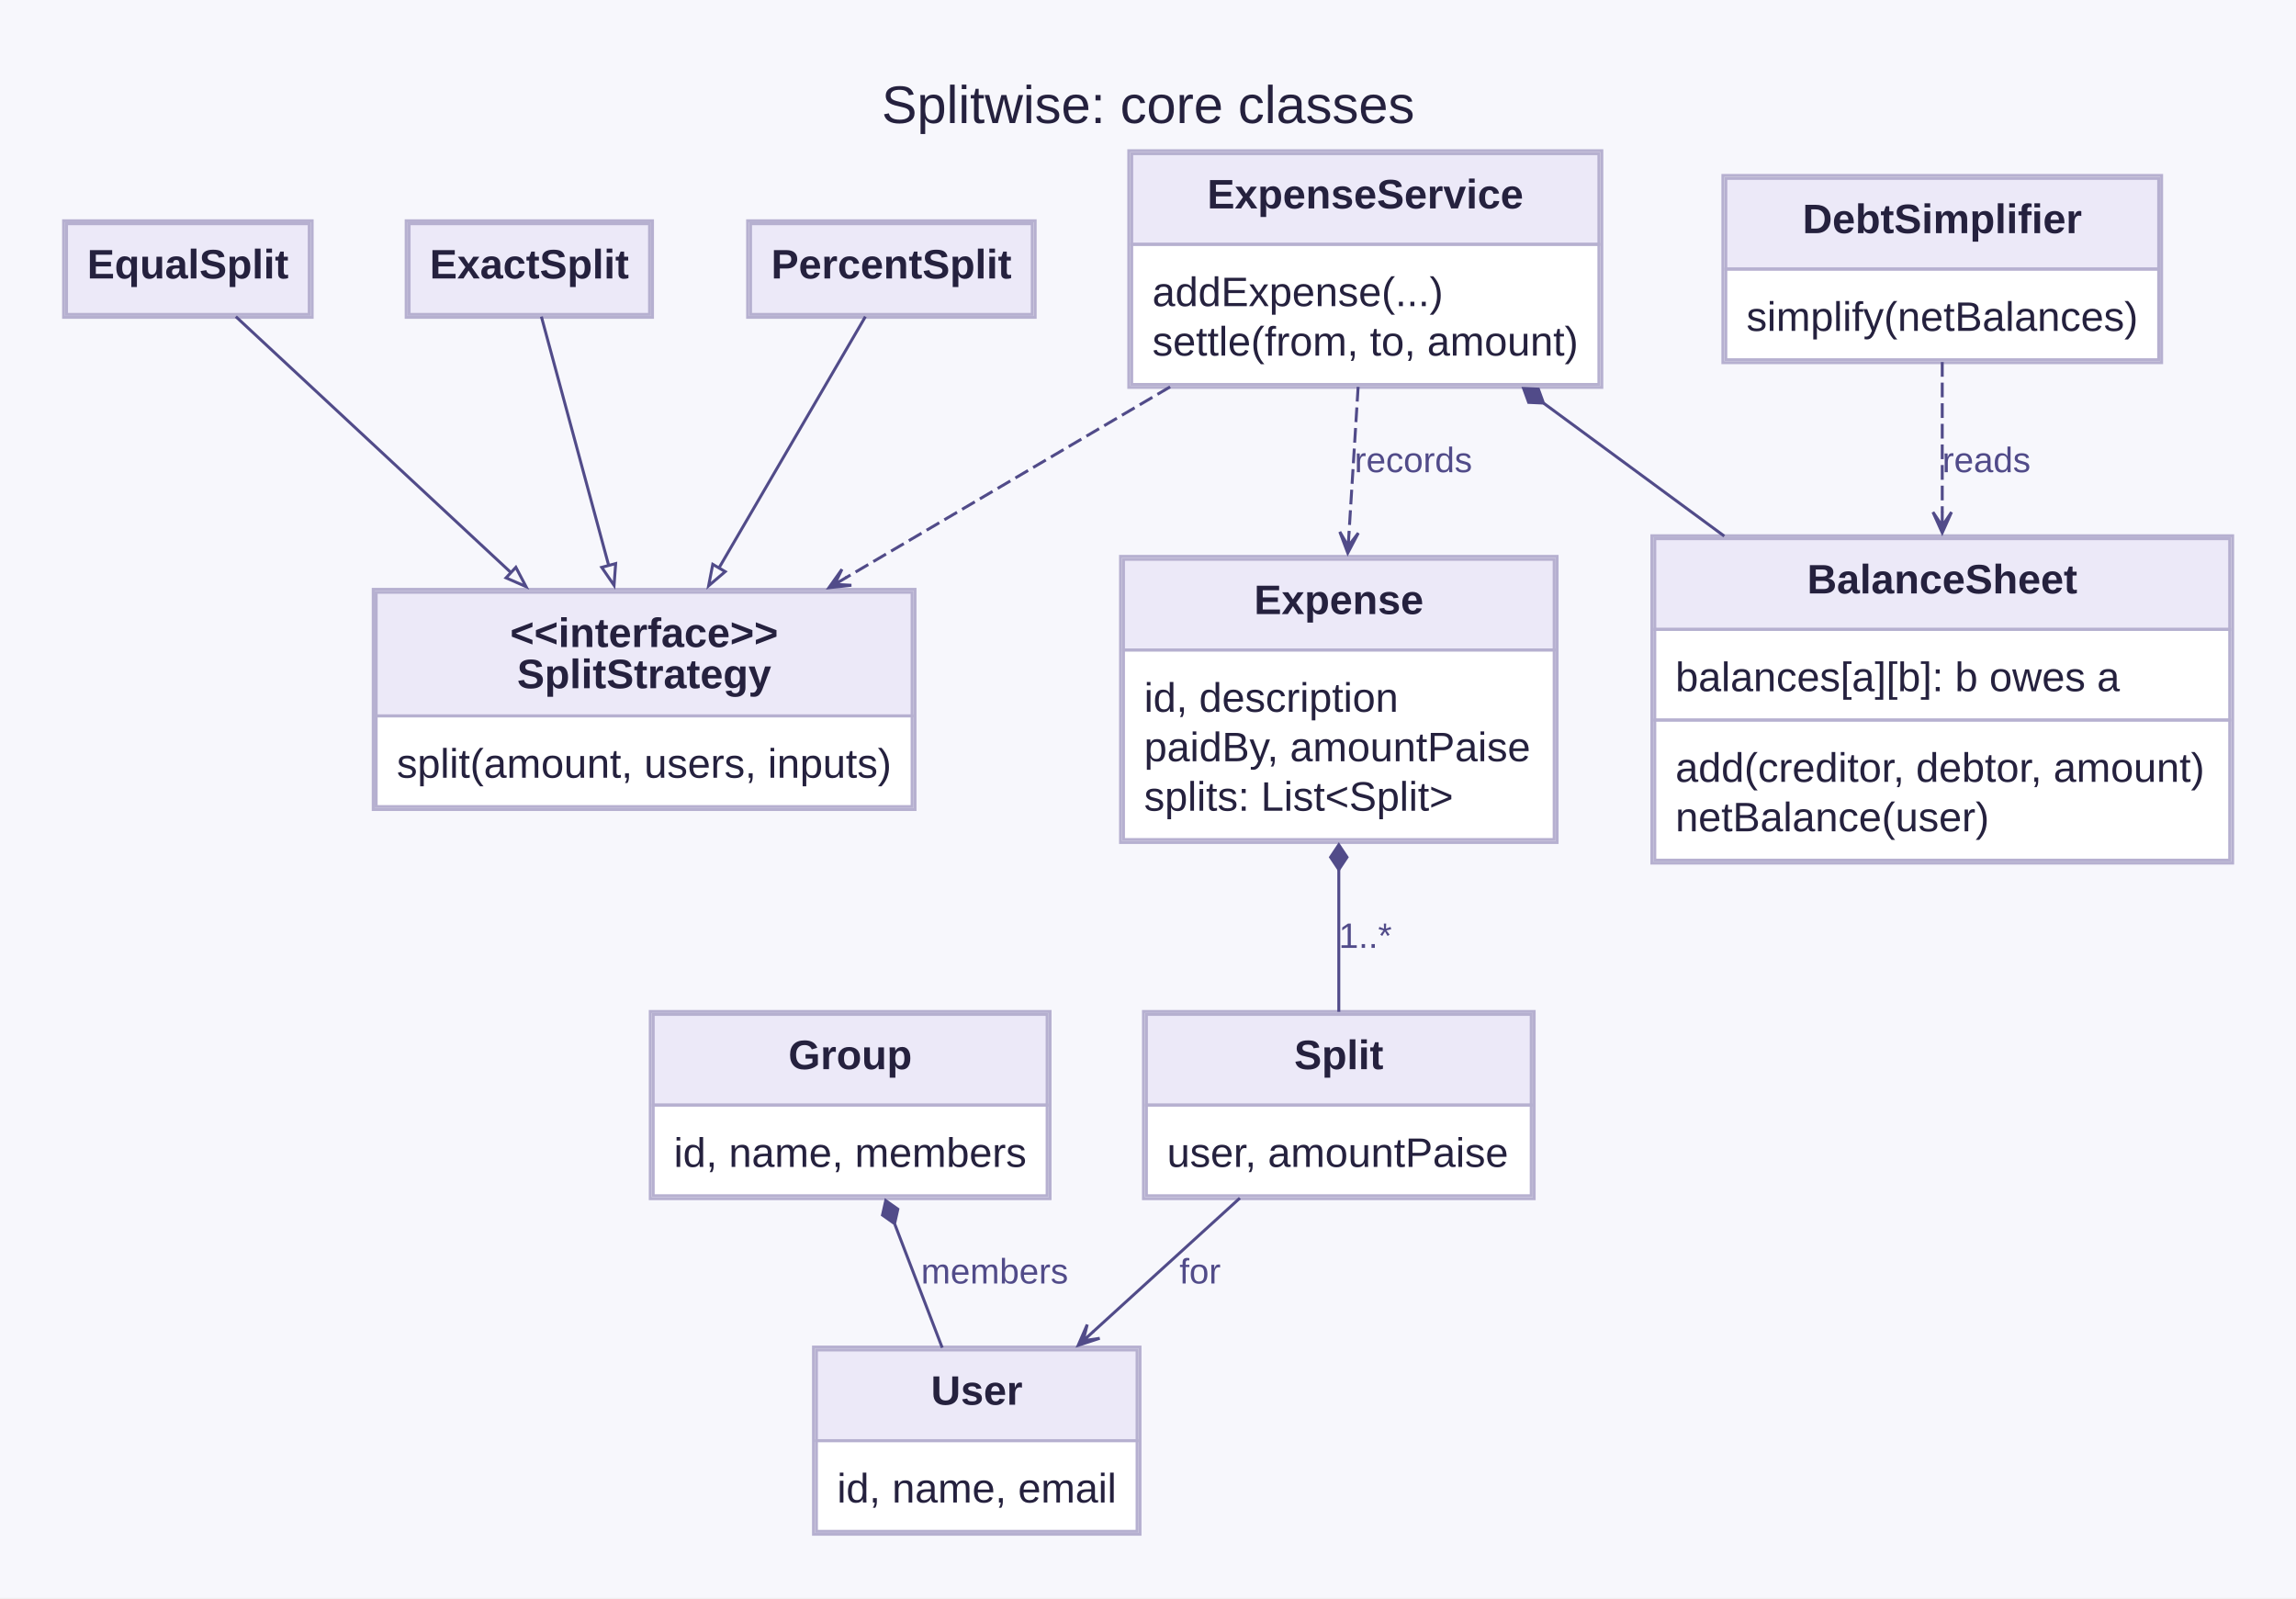
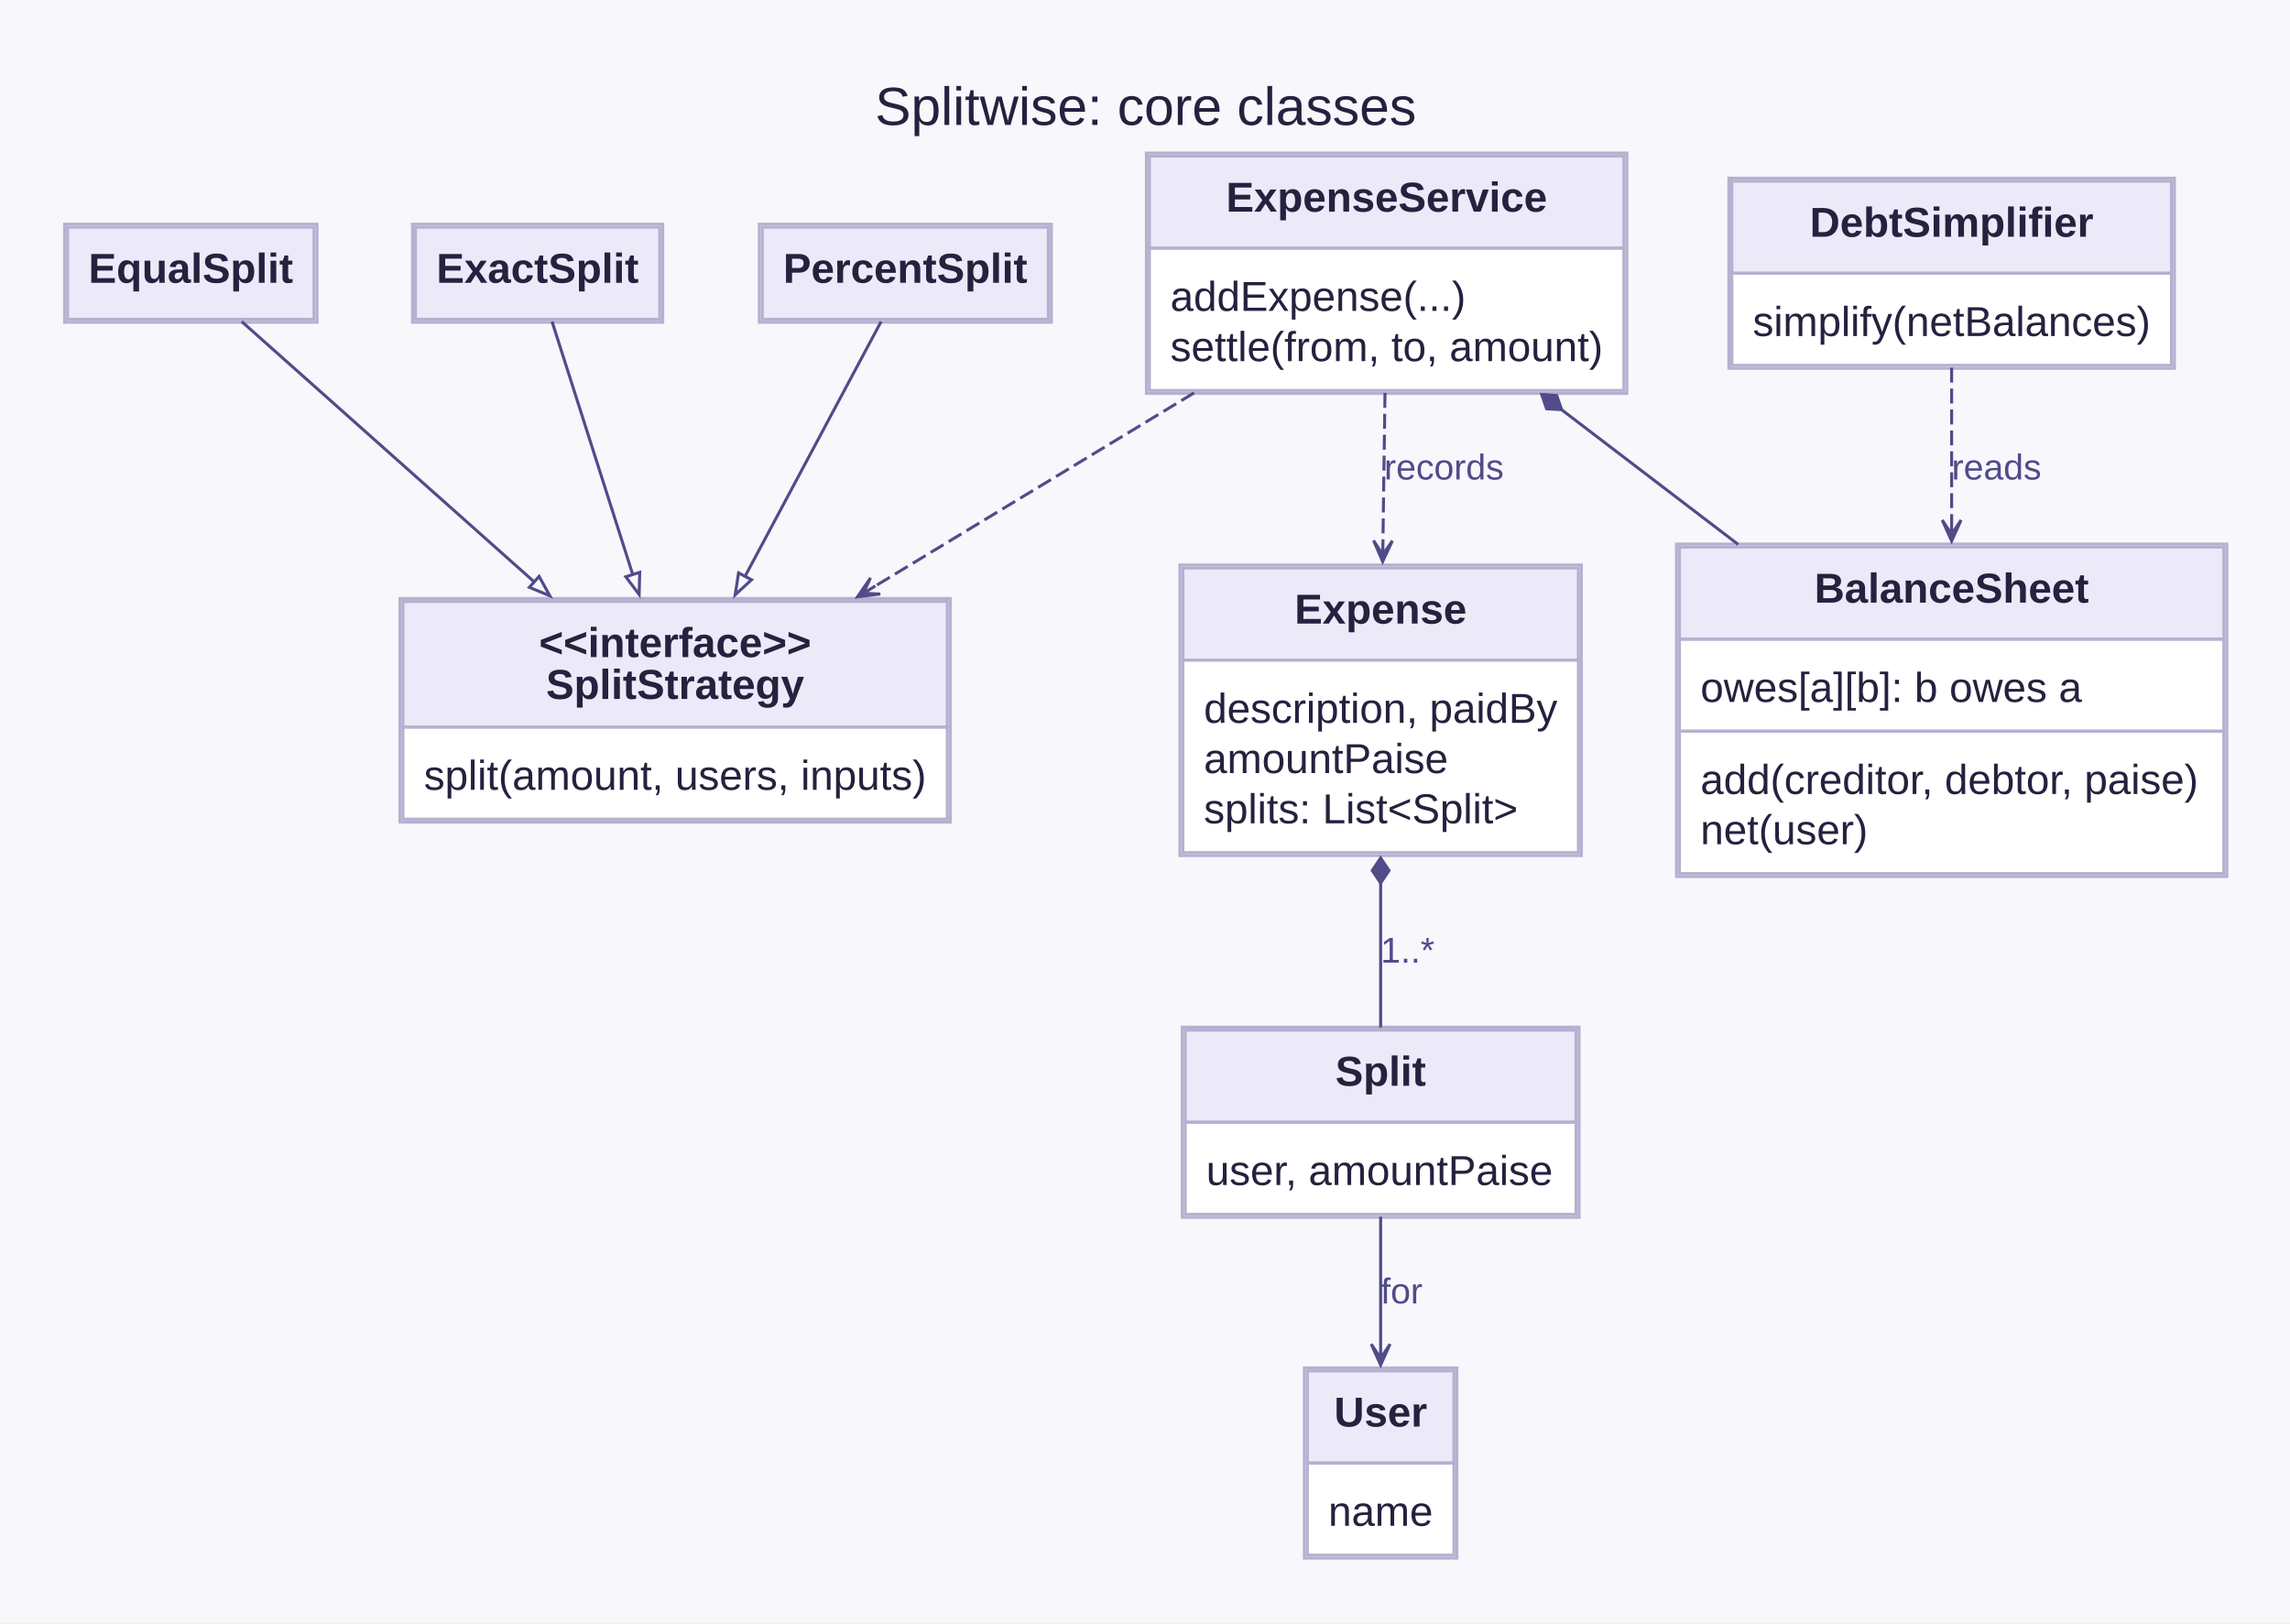
- <svg xmlns="http://www.w3.org/2000/svg" width="780pt" height="543pt" viewBox="0.00 0.00 780.00 543.00" role="img" aria-labelledby="lld-10-classes-title lld-10-classes-desc">
+ <svg xmlns="http://www.w3.org/2000/svg" width="766pt" height="543pt" viewBox="0.00 0.00 766.00 543.00" role="img" aria-labelledby="lld-10-classes-title lld-10-classes-desc">
  <g id="graph0" class="graph" transform="scale(1 1) rotate(0) translate(21.6 521.2)">
-     <polygon fill="#f7f7fc" stroke="none" points="-21.6,21.6 -21.6,-521.2 758.48,-521.2 758.48,21.6 -21.6,21.6" />
-     <text xml:space="preserve" text-anchor="middle" x="368.44" y="-479.4" font-family="Arial" font-size="18.00" fill="#25213e">Splitwise: core classes</text>
+     <polygon fill="#f7f7fc" stroke="none" points="-21.6,21.6 -21.6,-521.2 744.87,-521.2 744.87,21.6 -21.6,21.6" />
+     <text xml:space="preserve" text-anchor="middle" x="361.63" y="-479.4" font-family="Arial" font-size="18.00" fill="#25213e">Splitwise: core classes</text>
    <g id="node1" class="node">
-       <path fill="#b6b0d0" stroke="none" d="M323.13,-177.6C323.13,-177.6 211.31,-177.6 211.31,-177.6 205.31,-177.6 199.31,-171.6 199.31,-165.6 199.31,-165.6 199.31,-126 199.31,-126 199.31,-120 205.31,-114 211.31,-114 211.31,-114 323.13,-114 323.13,-114 329.13,-114 335.13,-120 335.13,-126 335.13,-126 335.13,-165.6 335.13,-165.6 335.13,-171.6 329.13,-177.6 323.13,-177.6" />
-       <polygon fill="#ffffff" stroke="none" points="199.31,-114 199.31,-177.6 335.13,-177.6 335.13,-114 199.31,-114" />
-       <polygon fill="none" stroke="#b6b0d0" points="199.31,-114 199.31,-177.6 335.13,-177.6 335.13,-114 199.31,-114" />
-       <polygon fill="#ece9f8" stroke="none" points="200.31,-145.8 200.31,-176.6 334.13,-176.6 334.13,-145.8 200.31,-145.8" />
-       <polygon fill="none" stroke="#b6b0d0" points="200.31,-145.8 200.31,-176.6 334.13,-176.6 334.13,-145.8 200.31,-145.8" />
-       <text xml:space="preserve" text-anchor="start" x="246.23" y="-158" font-family="Arial" font-weight="bold" font-size="14.00" fill="#25213e">Group</text>
-       <polygon fill="none" stroke="#b6b0d0" points="200.31,-115 200.31,-145.8 334.13,-145.8 334.13,-115 200.31,-115" />
-       <text xml:space="preserve" text-anchor="start" x="207.31" y="-124.8" font-family="Arial" font-size="14.00" fill="#25213e">id, name, members</text>
+       <path fill="#b6b0d0" stroke="none" d="M453.73,-63.6C453.73,-63.6 426.71,-63.6 426.71,-63.6 420.71,-63.6 414.71,-57.6 414.71,-51.6 414.71,-51.6 414.71,-12 414.71,-12 414.71,-6 420.71,0 426.71,0 426.71,0 453.73,0 453.73,0 459.73,0 465.73,-6 465.73,-12 465.73,-12 465.73,-51.6 465.73,-51.6 465.73,-57.6 459.73,-63.6 453.73,-63.6" />
+       <polygon fill="#ffffff" stroke="none" points="414.71,0 414.71,-63.6 465.73,-63.6 465.73,0 414.71,0" />
+       <polygon fill="none" stroke="#b6b0d0" points="414.71,0 414.71,-63.6 465.73,-63.6 465.73,0 414.71,0" />
+       <polygon fill="#ece9f8" stroke="none" points="415.71,-31.8 415.71,-62.6 464.73,-62.6 464.73,-31.8 415.71,-31.8" />
+       <polygon fill="none" stroke="#b6b0d0" points="415.71,-31.8 415.71,-62.6 464.73,-62.6 464.73,-31.8 415.71,-31.8" />
+       <text xml:space="preserve" text-anchor="start" x="424.66" y="-44" font-family="Arial" font-weight="bold" font-size="14.00" fill="#25213e">User</text>
+       <polygon fill="none" stroke="#b6b0d0" points="415.71,-1 415.71,-31.8 464.73,-31.8 464.73,-1 415.71,-1" />
+       <text xml:space="preserve" text-anchor="start" x="422.71" y="-10.8" font-family="Arial" font-size="14.00" fill="#25213e">name</text>
    </g>
    <g id="node2" class="node">
-       <path fill="#b6b0d0" stroke="none" d="M353.69,-63.6C353.69,-63.6 266.76,-63.6 266.76,-63.6 260.76,-63.6 254.76,-57.6 254.76,-51.6 254.76,-51.6 254.76,-12 254.76,-12 254.76,-6 260.76,0 266.76,0 266.76,0 353.69,0 353.69,0 359.69,0 365.69,-6 365.69,-12 365.69,-12 365.69,-51.6 365.69,-51.6 365.69,-57.6 359.69,-63.6 353.69,-63.6" />
-       <polygon fill="#ffffff" stroke="none" points="254.76,0 254.76,-63.6 365.69,-63.6 365.69,0 254.76,0" />
-       <polygon fill="none" stroke="#b6b0d0" points="254.76,0 254.76,-63.6 365.69,-63.6 365.69,0 254.76,0" />
-       <polygon fill="#ece9f8" stroke="none" points="255.76,-31.8 255.76,-62.6 364.69,-62.6 364.69,-31.8 255.76,-31.8" />
-       <polygon fill="none" stroke="#b6b0d0" points="255.76,-31.8 255.76,-62.6 364.69,-62.6 364.69,-31.8 255.76,-31.8" />
-       <text xml:space="preserve" text-anchor="start" x="294.66" y="-44" font-family="Arial" font-weight="bold" font-size="14.00" fill="#25213e">User</text>
-       <polygon fill="none" stroke="#b6b0d0" points="255.76,-1 255.76,-31.8 364.69,-31.8 364.69,-1 255.76,-1" />
-       <text xml:space="preserve" text-anchor="start" x="262.76" y="-10.8" font-family="Arial" font-size="14.00" fill="#25213e">id, name, email</text>
+       <path fill="#b6b0d0" stroke="none" d="M495.37,-332.2C495.37,-332.2 385.08,-332.2 385.08,-332.2 379.08,-332.2 373.08,-326.2 373.08,-320.2 373.08,-320.2 373.08,-247 373.08,-247 373.08,-241 379.08,-235 385.08,-235 385.08,-235 495.37,-235 495.37,-235 501.37,-235 507.37,-241 507.37,-247 507.37,-247 507.37,-320.2 507.37,-320.2 507.37,-326.2 501.37,-332.2 495.37,-332.2" />
+       <polygon fill="#ffffff" stroke="none" points="373.08,-235 373.08,-332.2 507.37,-332.2 507.37,-235 373.08,-235" />
+       <polygon fill="none" stroke="#b6b0d0" points="373.08,-235 373.08,-332.2 507.37,-332.2 507.37,-235 373.08,-235" />
+       <polygon fill="#ece9f8" stroke="none" points="374.08,-300.4 374.08,-331.2 506.37,-331.2 506.37,-300.4 374.08,-300.4" />
+       <polygon fill="none" stroke="#b6b0d0" points="374.08,-300.4 374.08,-331.2 506.37,-331.2 506.37,-300.4 374.08,-300.4" />
+       <text xml:space="preserve" text-anchor="start" x="411.43" y="-312.6" font-family="Arial" font-weight="bold" font-size="14.00" fill="#25213e">Expense</text>
+       <polygon fill="none" stroke="#b6b0d0" points="374.08,-236 374.08,-300.4 506.37,-300.4 506.37,-236 374.08,-236" />
+       <text xml:space="preserve" text-anchor="start" x="381.08" y="-279.4" font-family="Arial" font-size="14.00" fill="#25213e">description, paidBy</text>
+       <text xml:space="preserve" text-anchor="start" x="381.08" y="-262.6" font-family="Arial" font-size="14.00" fill="#25213e">amountPaise</text>
+       <text xml:space="preserve" text-anchor="start" x="381.08" y="-245.8" font-family="Arial" font-size="14.00" fill="#25213e">splits: List&lt;Split&gt;</text>
+     </g>
+     <g id="node3" class="node">
+       <path fill="#b6b0d0" stroke="none" d="M494.59,-177.6C494.59,-177.6 385.86,-177.6 385.86,-177.6 379.86,-177.6 373.86,-171.6 373.86,-165.6 373.86,-165.6 373.86,-126 373.86,-126 373.86,-120 379.86,-114 385.86,-114 385.86,-114 494.59,-114 494.59,-114 500.59,-114 506.59,-120 506.59,-126 506.59,-126 506.59,-165.6 506.59,-165.6 506.59,-171.6 500.59,-177.6 494.59,-177.6" />
+       <polygon fill="#ffffff" stroke="none" points="373.86,-114 373.86,-177.6 506.59,-177.6 506.59,-114 373.86,-114" />
+       <polygon fill="none" stroke="#b6b0d0" points="373.86,-114 373.86,-177.6 506.59,-177.6 506.59,-114 373.86,-114" />
+       <polygon fill="#ece9f8" stroke="none" points="374.86,-145.8 374.86,-176.6 505.59,-176.6 505.59,-145.8 374.86,-145.8" />
+       <polygon fill="none" stroke="#b6b0d0" points="374.86,-145.8 374.86,-176.6 505.59,-176.6 505.59,-145.8 374.86,-145.8" />
+       <text xml:space="preserve" text-anchor="start" x="425.06" y="-158" font-family="Arial" font-weight="bold" font-size="14.00" fill="#25213e">Split</text>
+       <polygon fill="none" stroke="#b6b0d0" points="374.86,-115 374.86,-145.8 505.59,-145.8 505.59,-115 374.86,-115" />
+       <text xml:space="preserve" text-anchor="start" x="381.86" y="-124.8" font-family="Arial" font-size="14.00" fill="#25213e">user, amountPaise</text>
    </g>
    <g id="edge1" class="edge">
-       <path fill="none" stroke="#514b89" d="M282.36,-105.38C287.65,-91.59 293.51,-76.33 298.49,-63.37" />
-       <polygon fill="#514b89" stroke="#514b89" points="282.31,-105.51 283.42,-110.44 279.3,-113.35 278.19,-108.43 282.31,-105.51" />
-       <text xml:space="preserve" text-anchor="middle" x="316.3" y="-85.2" font-family="Arial" font-size="12.00" fill="#514b89">members</text>
+       <path fill="none" stroke="#514b89" d="M440.22,-225.99C440.22,-209.37 440.22,-191.82 440.22,-177.48" />
+       <polygon fill="#514b89" stroke="#514b89" points="440.22,-225.8 443.02,-230 440.22,-234.2 437.42,-230 440.22,-225.8" />
+       <text xml:space="preserve" text-anchor="middle" x="449.23" y="-199.2" font-family="Arial" font-size="12.00" fill="#514b89">1..*</text>
    </g>
-     <g id="node3" class="node">
-       <path fill="#b6b0d0" stroke="none" d="M495.38,-332.2C495.38,-332.2 371.07,-332.2 371.07,-332.2 365.07,-332.2 359.07,-326.2 359.07,-320.2 359.07,-320.2 359.07,-247 359.07,-247 359.07,-241 365.07,-235 371.07,-235 371.07,-235 495.38,-235 495.38,-235 501.38,-235 507.38,-241 507.38,-247 507.38,-247 507.38,-320.2 507.38,-320.2 507.38,-326.2 501.38,-332.2 495.38,-332.2" />
-       <polygon fill="#ffffff" stroke="none" points="359.07,-235 359.07,-332.2 507.38,-332.2 507.38,-235 359.07,-235" />
-       <polygon fill="none" stroke="#b6b0d0" points="359.07,-235 359.07,-332.2 507.38,-332.2 507.38,-235 359.07,-235" />
-       <polygon fill="#ece9f8" stroke="none" points="360.07,-300.4 360.07,-331.2 506.38,-331.2 506.38,-300.4 360.07,-300.4" />
-       <polygon fill="none" stroke="#b6b0d0" points="360.07,-300.4 360.07,-331.2 506.38,-331.2 506.38,-300.4 360.07,-300.4" />
-       <text xml:space="preserve" text-anchor="start" x="404.43" y="-312.6" font-family="Arial" font-weight="bold" font-size="14.00" fill="#25213e">Expense</text>
-       <polygon fill="none" stroke="#b6b0d0" points="360.07,-236 360.07,-300.4 506.38,-300.4 506.38,-236 360.07,-236" />
-       <text xml:space="preserve" text-anchor="start" x="367.07" y="-279.4" font-family="Arial" font-size="14.00" fill="#25213e">id, description</text>
-       <text xml:space="preserve" text-anchor="start" x="367.07" y="-262.6" font-family="Arial" font-size="14.00" fill="#25213e">paidBy, amountPaise</text>
-       <text xml:space="preserve" text-anchor="start" x="367.07" y="-245.8" font-family="Arial" font-size="14.00" fill="#25213e">splits: List&lt;Split&gt;</text>
+     <g id="edge2" class="edge">
+       <path fill="none" stroke="#514b89" d="M440.22,-114.2C440.22,-100.98 440.22,-85.38 440.22,-71.39" />
+       <polygon fill="#514b89" stroke="#514b89" points="440.22,-64.59 443.37,-71.59 440.22,-66.87 440.22,-71.59 440.22,-71.59 440.22,-71.59 440.22,-66.87 437.07,-71.59 440.22,-64.59" />
+       <text xml:space="preserve" text-anchor="middle" x="447.23" y="-85.2" font-family="Arial" font-size="12.00" fill="#514b89">for</text>
    </g>
    <g id="node4" class="node">
-       <path fill="#b6b0d0" stroke="none" d="M487.59,-177.6C487.59,-177.6 378.86,-177.6 378.86,-177.6 372.86,-177.6 366.86,-171.6 366.86,-165.6 366.86,-165.6 366.86,-126 366.86,-126 366.86,-120 372.86,-114 378.86,-114 378.86,-114 487.59,-114 487.59,-114 493.59,-114 499.59,-120 499.59,-126 499.59,-126 499.59,-165.6 499.59,-165.6 499.59,-171.6 493.59,-177.6 487.59,-177.6" />
-       <polygon fill="#ffffff" stroke="none" points="366.86,-114 366.86,-177.6 499.59,-177.6 499.59,-114 366.86,-114" />
-       <polygon fill="none" stroke="#b6b0d0" points="366.86,-114 366.86,-177.6 499.59,-177.6 499.59,-114 366.86,-114" />
-       <polygon fill="#ece9f8" stroke="none" points="367.86,-145.8 367.86,-176.6 498.59,-176.6 498.59,-145.8 367.86,-145.8" />
-       <polygon fill="none" stroke="#b6b0d0" points="367.86,-145.8 367.86,-176.6 498.59,-176.6 498.59,-145.8 367.86,-145.8" />
-       <text xml:space="preserve" text-anchor="start" x="418.06" y="-158" font-family="Arial" font-weight="bold" font-size="14.00" fill="#25213e">Split</text>
-       <polygon fill="none" stroke="#b6b0d0" points="367.86,-115 367.86,-145.8 498.59,-145.8 498.59,-115 367.86,-115" />
-       <text xml:space="preserve" text-anchor="start" x="374.86" y="-124.8" font-family="Arial" font-size="14.00" fill="#25213e">user, amountPaise</text>
-     </g>
-     <g id="edge2" class="edge">
-       <path fill="none" stroke="#514b89" d="M433.22,-225.99C433.22,-209.37 433.22,-191.82 433.22,-177.48" />
-       <polygon fill="#514b89" stroke="#514b89" points="433.22,-225.8 436.02,-230 433.22,-234.2 430.42,-230 433.22,-225.8" />
-       <text xml:space="preserve" text-anchor="middle" x="442.23" y="-199.2" font-family="Arial" font-size="12.00" fill="#514b89">1..*</text>
-     </g>
-     <g id="edge3" class="edge">
-       <path fill="none" stroke="#514b89" d="M399.61,-114.2C384.16,-100.12 365.72,-83.33 349.61,-68.67" />
-       <polygon fill="#514b89" stroke="#514b89" points="344.69,-64.19 351.99,-66.57 346.38,-65.72 349.87,-68.9 349.87,-68.9 349.87,-68.9 346.38,-65.72 347.75,-71.23 344.69,-64.19" />
-       <text xml:space="preserve" text-anchor="middle" x="386.09" y="-85.2" font-family="Arial" font-size="12.00" fill="#514b89">for</text>
+       <path fill="#b6b0d0" stroke="none" d="M284.26,-321C284.26,-321 124.19,-321 124.19,-321 118.19,-321 112.19,-315 112.19,-309 112.19,-309 112.19,-258.2 112.19,-258.2 112.19,-252.2 118.19,-246.2 124.19,-246.2 124.19,-246.2 284.26,-246.2 284.26,-246.2 290.26,-246.2 296.26,-252.2 296.26,-258.2 296.26,-258.2 296.26,-309 296.26,-309 296.26,-315 290.26,-321 284.26,-321" />
+       <polygon fill="#ffffff" stroke="none" points="112.19,-246.2 112.19,-321 296.26,-321 296.26,-246.2 112.19,-246.2" />
+       <polygon fill="none" stroke="#b6b0d0" points="112.19,-246.2 112.19,-321 296.26,-321 296.26,-246.2 112.19,-246.2" />
+       <polygon fill="#ece9f8" stroke="none" points="113.19,-278 113.19,-320 295.26,-320 295.26,-278 113.19,-278" />
+       <polygon fill="none" stroke="#b6b0d0" points="113.19,-278 113.19,-320 295.26,-320 295.26,-278 113.19,-278" />
+       <text xml:space="preserve" text-anchor="start" x="158.69" y="-301.4" font-family="Arial" font-weight="bold" font-size="14.00" fill="#25213e">&lt;&lt;interface&gt;&gt;</text>
+       <text xml:space="preserve" text-anchor="start" x="161.05" y="-287.4" font-family="Arial" font-weight="bold" font-size="14.00" fill="#25213e">SplitStrategy</text>
+       <polygon fill="none" stroke="#b6b0d0" points="113.19,-247.2 113.19,-278 295.26,-278 295.26,-247.2 113.19,-247.2" />
+       <text xml:space="preserve" text-anchor="start" x="120.19" y="-257" font-family="Arial" font-size="14.00" fill="#25213e">split(amount, users, inputs)</text>
    </g>
    <g id="node5" class="node">
-       <path fill="#b6b0d0" stroke="none" d="M277.26,-321C277.26,-321 117.19,-321 117.19,-321 111.19,-321 105.19,-315 105.19,-309 105.19,-309 105.19,-258.2 105.19,-258.2 105.19,-252.2 111.19,-246.2 117.19,-246.2 117.19,-246.2 277.26,-246.2 277.26,-246.2 283.26,-246.2 289.26,-252.2 289.26,-258.2 289.26,-258.2 289.26,-309 289.26,-309 289.26,-315 283.26,-321 277.26,-321" />
-       <polygon fill="#ffffff" stroke="none" points="105.19,-246.2 105.19,-321 289.26,-321 289.26,-246.2 105.19,-246.2" />
-       <polygon fill="none" stroke="#b6b0d0" points="105.19,-246.2 105.19,-321 289.26,-321 289.26,-246.2 105.19,-246.2" />
-       <polygon fill="#ece9f8" stroke="none" points="106.19,-278 106.19,-320 288.26,-320 288.26,-278 106.19,-278" />
-       <polygon fill="none" stroke="#b6b0d0" points="106.19,-278 106.19,-320 288.26,-320 288.26,-278 106.19,-278" />
-       <text xml:space="preserve" text-anchor="start" x="151.69" y="-301.4" font-family="Arial" font-weight="bold" font-size="14.00" fill="#25213e">&lt;&lt;interface&gt;&gt;</text>
-       <text xml:space="preserve" text-anchor="start" x="154.05" y="-287.4" font-family="Arial" font-weight="bold" font-size="14.00" fill="#25213e">SplitStrategy</text>
-       <polygon fill="none" stroke="#b6b0d0" points="106.19,-247.2 106.19,-278 288.26,-278 288.26,-247.2 106.19,-247.2" />
-       <text xml:space="preserve" text-anchor="start" x="113.19" y="-257" font-family="Arial" font-size="14.00" fill="#25213e">split(amount, users, inputs)</text>
-     </g>
-     <g id="node6" class="node">
      <path fill="#b6b0d0" stroke="none" d="M73.51,-446.2C73.51,-446.2 10.93,-446.2 10.93,-446.2 5.47,-446.2 0,-440.73 0,-435.27 0,-435.27 0,-424.33 0,-424.33 0,-418.87 5.47,-413.4 10.93,-413.4 10.93,-413.4 73.51,-413.4 73.51,-413.4 78.98,-413.4 84.45,-418.87 84.45,-424.33 84.45,-424.33 84.45,-435.27 84.45,-435.27 84.45,-440.73 78.98,-446.2 73.51,-446.2" />
      <polygon fill="#ffffff" stroke="none" points="0,-413.4 0,-446.2 84.45,-446.2 84.45,-413.4 0,-413.4" />
      <polygon fill="none" stroke="#b6b0d0" points="0,-413.4 0,-446.2 84.45,-446.2 84.45,-413.4 0,-413.4" />
      <polygon fill="#ece9f8" stroke="none" points="1,-414.4 1,-445.2 83.45,-445.2 83.45,-414.4 1,-414.4" />
      <polygon fill="none" stroke="#b6b0d0" points="1,-414.4 1,-445.2 83.45,-445.2 83.45,-414.4 1,-414.4" />
      <text xml:space="preserve" text-anchor="start" x="8" y="-426.6" font-family="Arial" font-weight="bold" font-size="14.00" fill="#25213e">EqualSplit</text>
    </g>
-     <g id="edge4" class="edge">
-       <path fill="none" stroke="#514b89" d="M58.52,-413.64C80.53,-393.17 120.61,-355.88 152.05,-326.63" />
-       <polygon fill="none" stroke="#514b89" points="153.65,-328.49 157.1,-321.93 150.31,-324.9 153.65,-328.49" />
+     <g id="edge3" class="edge">
+       <path fill="none" stroke="#514b89" d="M59.25,-413.64C82.35,-393.08 124.5,-355.57 157.42,-326.27" />
+       <polygon fill="none" stroke="#514b89" points="158.72,-328.39 162.32,-321.9 155.46,-324.73 158.72,-328.39" />
    </g>
-     <g id="node7" class="node">
+     <g id="node6" class="node">
      <path fill="#b6b0d0" stroke="none" d="M189.14,-446.2C189.14,-446.2 127.31,-446.2 127.31,-446.2 121.85,-446.2 116.38,-440.73 116.38,-435.27 116.38,-435.27 116.38,-424.33 116.38,-424.33 116.38,-418.87 121.85,-413.4 127.31,-413.4 127.31,-413.4 189.14,-413.4 189.14,-413.4 194.6,-413.4 200.07,-418.87 200.07,-424.33 200.07,-424.33 200.07,-435.27 200.07,-435.27 200.07,-440.73 194.6,-446.2 189.14,-446.2" />
      <polygon fill="#ffffff" stroke="none" points="116.38,-413.4 116.38,-446.2 200.07,-446.2 200.07,-413.4 116.38,-413.4" />
      <polygon fill="none" stroke="#b6b0d0" points="116.38,-413.4 116.38,-446.2 200.07,-446.2 200.07,-413.4 116.38,-413.4" />
      <polygon fill="#ece9f8" stroke="none" points="117.38,-414.4 117.38,-445.2 199.07,-445.2 199.07,-414.4 117.38,-414.4" />
      <polygon fill="none" stroke="#b6b0d0" points="117.38,-414.4 117.38,-445.2 199.07,-445.2 199.07,-414.4 117.38,-414.4" />
      <text xml:space="preserve" text-anchor="start" x="124.38" y="-426.6" font-family="Arial" font-weight="bold" font-size="14.00" fill="#25213e">ExactSplit</text>
    </g>
-     <g id="edge5" class="edge">
-       <path fill="none" stroke="#514b89" d="M162.32,-413.64C167.72,-393.68 177.44,-357.73 185.26,-328.84" />
-       <polygon fill="none" stroke="#514b89" points="187.55,-329.75 187.01,-322.36 182.82,-328.47 187.55,-329.75" />
+     <g id="edge4" class="edge">
+       <path fill="none" stroke="#514b89" d="M163.06,-413.64C169.43,-393.68 180.89,-357.73 190.11,-328.84" />
+       <polygon fill="none" stroke="#514b89" points="192.39,-329.75 192.19,-322.34 187.72,-328.26 192.39,-329.75" />
    </g>
-     <g id="node8" class="node">
+     <g id="node7" class="node">
      <path fill="#b6b0d0" stroke="none" d="M319.14,-446.2C319.14,-446.2 243.31,-446.2 243.31,-446.2 237.85,-446.2 232.38,-440.73 232.38,-435.27 232.38,-435.27 232.38,-424.33 232.38,-424.33 232.38,-418.87 237.85,-413.4 243.31,-413.4 243.31,-413.4 319.14,-413.4 319.14,-413.4 324.6,-413.4 330.07,-418.87 330.07,-424.33 330.07,-424.33 330.07,-435.27 330.07,-435.27 330.07,-440.73 324.6,-446.2 319.14,-446.2" />
      <polygon fill="#ffffff" stroke="none" points="232.38,-413.4 232.38,-446.2 330.07,-446.2 330.07,-413.4 232.38,-413.4" />
      <polygon fill="none" stroke="#b6b0d0" points="232.38,-413.4 232.38,-446.2 330.07,-446.2 330.07,-413.4 232.38,-413.4" />
      <polygon fill="#ece9f8" stroke="none" points="233.38,-414.4 233.38,-445.2 329.07,-445.2 329.07,-414.4 233.38,-414.4" />
      <polygon fill="none" stroke="#b6b0d0" points="233.38,-414.4 233.38,-445.2 329.07,-445.2 329.07,-414.4 233.38,-414.4" />
      <text xml:space="preserve" text-anchor="start" x="240.38" y="-426.6" font-family="Arial" font-weight="bold" font-size="14.00" fill="#25213e">PercentSplit</text>
    </g>
-     <g id="edge6" class="edge">
-       <path fill="none" stroke="#514b89" d="M272.39,-413.64C260.67,-393.51 239.47,-357.12 222.56,-328.1" />
-       <polygon fill="none" stroke="#514b89" points="224.77,-327.02 219.13,-322.2 220.54,-329.49 224.77,-327.02" />
+     <g id="edge5" class="edge">
+       <path fill="none" stroke="#514b89" d="M273.13,-413.64C262.38,-393.51 242.95,-357.12 227.45,-328.1" />
+       <polygon fill="none" stroke="#514b89" points="229.78,-327.25 224.32,-322.23 225.45,-329.56 229.78,-327.25" />
    </g>
-     <g id="node9" class="node">
+     <g id="node8" class="node">
      <path fill="#b6b0d0" stroke="none" d="M510.58,-470C510.58,-470 373.87,-470 373.87,-470 367.87,-470 361.87,-464 361.87,-458 361.87,-458 361.87,-401.6 361.87,-401.6 361.87,-395.6 367.87,-389.6 373.87,-389.6 373.87,-389.6 510.58,-389.6 510.58,-389.6 516.58,-389.6 522.58,-395.6 522.58,-401.6 522.58,-401.6 522.58,-458 522.58,-458 522.58,-464 516.58,-470 510.58,-470" />
      <polygon fill="#ffffff" stroke="none" points="361.87,-389.6 361.87,-470 522.58,-470 522.58,-389.6 361.87,-389.6" />
      <polygon fill="none" stroke="#b6b0d0" points="361.87,-389.6 361.87,-470 522.58,-470 522.58,-389.6 361.87,-389.6" />
      <polygon fill="#ece9f8" stroke="none" points="362.87,-438.2 362.87,-469 521.58,-469 521.58,-438.2 362.87,-438.2" />
      <polygon fill="none" stroke="#b6b0d0" points="362.87,-438.2 362.87,-469 521.58,-469 521.58,-438.2 362.87,-438.2" />
      <text xml:space="preserve" text-anchor="start" x="388.52" y="-450.4" font-family="Arial" font-weight="bold" font-size="14.00" fill="#25213e">ExpenseService</text>
      <polygon fill="none" stroke="#b6b0d0" points="362.87,-390.6 362.87,-438.2 521.58,-438.2 521.58,-390.6 362.87,-390.6" />
      <text xml:space="preserve" text-anchor="start" x="369.87" y="-417.2" font-family="Arial" font-size="14.00" fill="#25213e">addExpense(...)</text>
      <text xml:space="preserve" text-anchor="start" x="369.87" y="-400.4" font-family="Arial" font-size="14.00" fill="#25213e">settle(from, to, amount)</text>
    </g>
+     <g id="edge7" class="edge">
+       <path fill="none" stroke="#514b89" stroke-dasharray="5,2" d="M441.68,-389.78C441.47,-374.51 441.22,-356.72 440.99,-340.15" />
+       <polygon fill="#514b89" stroke="#514b89" points="440.9,-333.36 444.15,-340.31 440.93,-335.64 441,-340.35 441,-340.35 441,-340.35 440.93,-335.64 437.85,-340.4 440.9,-333.36" />
+       <text xml:space="preserve" text-anchor="middle" x="461.41" y="-360.8" font-family="Arial" font-size="12.00" fill="#514b89">records</text>
+     </g>
+     <g id="edge6" class="edge">
+       <path fill="none" stroke="#514b89" stroke-dasharray="5,2" d="M377.82,-389.78C344.79,-369.76 304.59,-345.41 271.2,-325.18" />
+       <polygon fill="#514b89" stroke="#514b89" points="265.23,-321.56 272.85,-322.49 267.18,-322.74 271.21,-325.19 271.21,-325.19 271.21,-325.19 267.18,-322.74 269.58,-327.88 265.23,-321.56" />
+     </g>
+     <g id="node9" class="node">
+       <path fill="#b6b0d0" stroke="none" d="M711.27,-339.2C711.27,-339.2 551.18,-339.2 551.18,-339.2 545.18,-339.2 539.18,-333.2 539.18,-327.2 539.18,-327.2 539.18,-240 539.18,-240 539.18,-234 545.18,-228 551.18,-228 551.18,-228 711.27,-228 711.27,-228 717.27,-228 723.27,-234 723.27,-240 723.27,-240 723.27,-327.2 723.27,-327.2 723.27,-333.2 717.27,-339.2 711.27,-339.2" />
+       <polygon fill="#ffffff" stroke="none" points="539.18,-228 539.18,-339.2 723.27,-339.2 723.27,-228 539.18,-228" />
+       <polygon fill="none" stroke="#b6b0d0" points="539.18,-228 539.18,-339.2 723.27,-339.2 723.27,-228 539.18,-228" />
+       <polygon fill="#ece9f8" stroke="none" points="540.18,-307.4 540.18,-338.2 722.27,-338.2 722.27,-307.4 540.18,-307.4" />
+       <polygon fill="none" stroke="#b6b0d0" points="540.18,-307.4 540.18,-338.2 722.27,-338.2 722.27,-307.4 540.18,-307.4" />
+       <text xml:space="preserve" text-anchor="start" x="585.31" y="-319.6" font-family="Arial" font-weight="bold" font-size="14.00" fill="#25213e">BalanceSheet</text>
+       <polygon fill="none" stroke="#b6b0d0" points="540.18,-276.6 540.18,-307.4 722.27,-307.4 722.27,-276.6 540.18,-276.6" />
+       <text xml:space="preserve" text-anchor="start" x="547.18" y="-286.4" font-family="Arial" font-size="14.00" fill="#25213e">owes[a][b]: b owes a</text>
+       <polygon fill="none" stroke="#b6b0d0" points="540.18,-229 540.18,-276.6 722.27,-276.6 722.27,-229 540.18,-229" />
+       <text xml:space="preserve" text-anchor="start" x="547.18" y="-255.6" font-family="Arial" font-size="14.00" fill="#25213e">add(creditor, debtor, paise)</text>
+       <text xml:space="preserve" text-anchor="start" x="547.18" y="-238.8" font-family="Arial" font-size="14.00" fill="#25213e">net(user)</text>
+     </g>
    <g id="edge8" class="edge">
-       <path fill="none" stroke="#514b89" stroke-dasharray="5,2" d="M439.79,-389.78C438.84,-374.51 437.73,-356.72 436.69,-340.15" />
-       <polygon fill="#514b89" stroke="#514b89" points="436.27,-333.35 439.85,-340.14 436.41,-335.63 436.7,-340.34 436.7,-340.34 436.7,-340.34 436.41,-335.63 433.56,-340.54 436.27,-333.35" />
-       <text xml:space="preserve" text-anchor="middle" x="458.54" y="-360.8" font-family="Arial" font-size="12.00" fill="#514b89">records</text>
-     </g>
-     <g id="edge7" class="edge">
-       <path fill="none" stroke="#514b89" stroke-dasharray="5,2" d="M375.92,-389.78C341.78,-369.68 300.2,-345.21 265.74,-324.93" />
-       <polygon fill="#514b89" stroke="#514b89" points="260,-321.55 267.63,-322.38 261.96,-322.7 266.03,-325.1 266.03,-325.1 266.03,-325.1 261.96,-322.7 264.43,-327.81 260,-321.55" />
+       <path fill="none" stroke="#514b89" d="M500.69,-384.19C519.39,-369.93 540.3,-353.97 559.82,-339.08" />
+       <polygon fill="#514b89" stroke="#514b89" points="500.77,-384.14 499.12,-388.91 494.09,-389.23 495.73,-384.46 500.77,-384.14" />
    </g>
    <g id="node10" class="node">
-       <path fill="#b6b0d0" stroke="none" d="M724.88,-339.2C724.88,-339.2 551.57,-339.2 551.57,-339.2 545.57,-339.2 539.57,-333.2 539.57,-327.2 539.57,-327.2 539.57,-240 539.57,-240 539.57,-234 545.57,-228 551.57,-228 551.57,-228 724.88,-228 724.88,-228 730.88,-228 736.88,-234 736.88,-240 736.88,-240 736.88,-327.2 736.88,-327.2 736.88,-333.2 730.88,-339.2 724.88,-339.2" />
-       <polygon fill="#ffffff" stroke="none" points="539.57,-228 539.57,-339.2 736.88,-339.2 736.88,-228 539.57,-228" />
-       <polygon fill="none" stroke="#b6b0d0" points="539.57,-228 539.57,-339.2 736.88,-339.2 736.88,-228 539.57,-228" />
-       <polygon fill="#ece9f8" stroke="none" points="540.57,-307.4 540.57,-338.2 735.88,-338.2 735.88,-307.4 540.57,-307.4" />
-       <polygon fill="none" stroke="#b6b0d0" points="540.57,-307.4 540.57,-338.2 735.88,-338.2 735.88,-307.4 540.57,-307.4" />
-       <text xml:space="preserve" text-anchor="start" x="592.31" y="-319.6" font-family="Arial" font-weight="bold" font-size="14.00" fill="#25213e">BalanceSheet</text>
-       <polygon fill="none" stroke="#b6b0d0" points="540.57,-276.6 540.57,-307.4 735.88,-307.4 735.88,-276.6 540.57,-276.6" />
-       <text xml:space="preserve" text-anchor="start" x="547.57" y="-286.4" font-family="Arial" font-size="14.00" fill="#25213e">balances[a][b]: b owes a</text>
-       <polygon fill="none" stroke="#b6b0d0" points="540.57,-229 540.57,-276.6 735.88,-276.6 735.88,-229 540.57,-229" />
-       <text xml:space="preserve" text-anchor="start" x="547.57" y="-255.6" font-family="Arial" font-size="14.00" fill="#25213e">add(creditor, debtor, amount)</text>
-       <text xml:space="preserve" text-anchor="start" x="547.57" y="-238.8" font-family="Arial" font-size="14.00" fill="#25213e">netBalance(user)</text>
+       <path fill="#b6b0d0" stroke="none" d="M693.75,-461.6C693.75,-461.6 568.7,-461.6 568.7,-461.6 562.7,-461.6 556.7,-455.6 556.7,-449.6 556.7,-449.6 556.7,-410 556.7,-410 556.7,-404 562.7,-398 568.7,-398 568.7,-398 693.75,-398 693.75,-398 699.75,-398 705.75,-404 705.75,-410 705.75,-410 705.75,-449.6 705.75,-449.6 705.75,-455.6 699.75,-461.6 693.75,-461.6" />
+       <polygon fill="#ffffff" stroke="none" points="556.7,-398 556.7,-461.6 705.75,-461.6 705.75,-398 556.7,-398" />
+       <polygon fill="none" stroke="#b6b0d0" points="556.7,-398 556.7,-461.6 705.75,-461.6 705.75,-398 556.7,-398" />
+       <polygon fill="#ece9f8" stroke="none" points="557.7,-429.8 557.7,-460.6 704.75,-460.6 704.75,-429.8 557.7,-429.8" />
+       <polygon fill="none" stroke="#b6b0d0" points="557.7,-429.8 557.7,-460.6 704.75,-460.6 704.75,-429.8 557.7,-429.8" />
+       <text xml:space="preserve" text-anchor="start" x="583.77" y="-442" font-family="Arial" font-weight="bold" font-size="14.00" fill="#25213e">DebtSimplifier</text>
+       <polygon fill="none" stroke="#b6b0d0" points="557.7,-399 557.7,-429.8 704.75,-429.8 704.75,-399 557.7,-399" />
+       <text xml:space="preserve" text-anchor="start" x="564.7" y="-408.8" font-family="Arial" font-size="14.00" fill="#25213e">simplify(netBalances)</text>
    </g>
    <g id="edge9" class="edge">
-       <path fill="none" stroke="#514b89" d="M502.86,-384.19C522.25,-369.93 543.94,-353.97 564.17,-339.08" />
-       <polygon fill="#514b89" stroke="#514b89" points="502.76,-384.27 501.03,-389.01 495.99,-389.24 497.71,-384.5 502.76,-384.27" />
-     </g>
-     <g id="node11" class="node">
-       <path fill="#b6b0d0" stroke="none" d="M700.75,-461.6C700.75,-461.6 575.7,-461.6 575.7,-461.6 569.7,-461.6 563.7,-455.6 563.7,-449.6 563.7,-449.6 563.7,-410 563.7,-410 563.7,-404 569.7,-398 575.7,-398 575.7,-398 700.75,-398 700.75,-398 706.75,-398 712.75,-404 712.75,-410 712.75,-410 712.75,-449.6 712.75,-449.6 712.75,-455.6 706.75,-461.6 700.75,-461.6" />
-       <polygon fill="#ffffff" stroke="none" points="563.7,-398 563.7,-461.6 712.75,-461.6 712.75,-398 563.7,-398" />
-       <polygon fill="none" stroke="#b6b0d0" points="563.7,-398 563.7,-461.6 712.75,-461.6 712.75,-398 563.7,-398" />
-       <polygon fill="#ece9f8" stroke="none" points="564.7,-429.8 564.7,-460.6 711.75,-460.6 711.75,-429.8 564.7,-429.8" />
-       <polygon fill="none" stroke="#b6b0d0" points="564.7,-429.8 564.7,-460.6 711.75,-460.6 711.75,-429.8 564.7,-429.8" />
-       <text xml:space="preserve" text-anchor="start" x="590.77" y="-442" font-family="Arial" font-weight="bold" font-size="14.00" fill="#25213e">DebtSimplifier</text>
-       <polygon fill="none" stroke="#b6b0d0" points="564.7,-399 564.7,-429.8 711.75,-429.8 711.75,-399 564.7,-399" />
-       <text xml:space="preserve" text-anchor="start" x="571.7" y="-408.8" font-family="Arial" font-size="14.00" fill="#25213e">simplify(netBalances)</text>
-     </g>
-     <g id="edge10" class="edge">
-       <path fill="none" stroke="#514b89" stroke-dasharray="5,2" d="M638.22,-398.22C638.22,-383.31 638.22,-364.8 638.22,-347.08" />
-       <polygon fill="#514b89" stroke="#514b89" points="638.22,-340.23 641.37,-347.23 638.22,-342.51 638.22,-347.23 638.22,-347.23 638.22,-347.23 638.22,-342.51 635.07,-347.23 638.22,-340.23" />
-       <text xml:space="preserve" text-anchor="middle" x="653.23" y="-360.8" font-family="Arial" font-size="12.00" fill="#514b89">reads</text>
+       <path fill="none" stroke="#514b89" stroke-dasharray="5,2" d="M631.22,-398.22C631.22,-383.31 631.22,-364.8 631.22,-347.08" />
+       <polygon fill="#514b89" stroke="#514b89" points="631.22,-340.23 634.37,-347.23 631.22,-342.51 631.22,-347.23 631.22,-347.23 631.22,-347.23 631.22,-342.51 628.07,-347.23 631.22,-340.23" />
+       <text xml:space="preserve" text-anchor="middle" x="646.23" y="-360.8" font-family="Arial" font-size="12.00" fill="#514b89">reads</text>
    </g>
  </g>
</svg>
